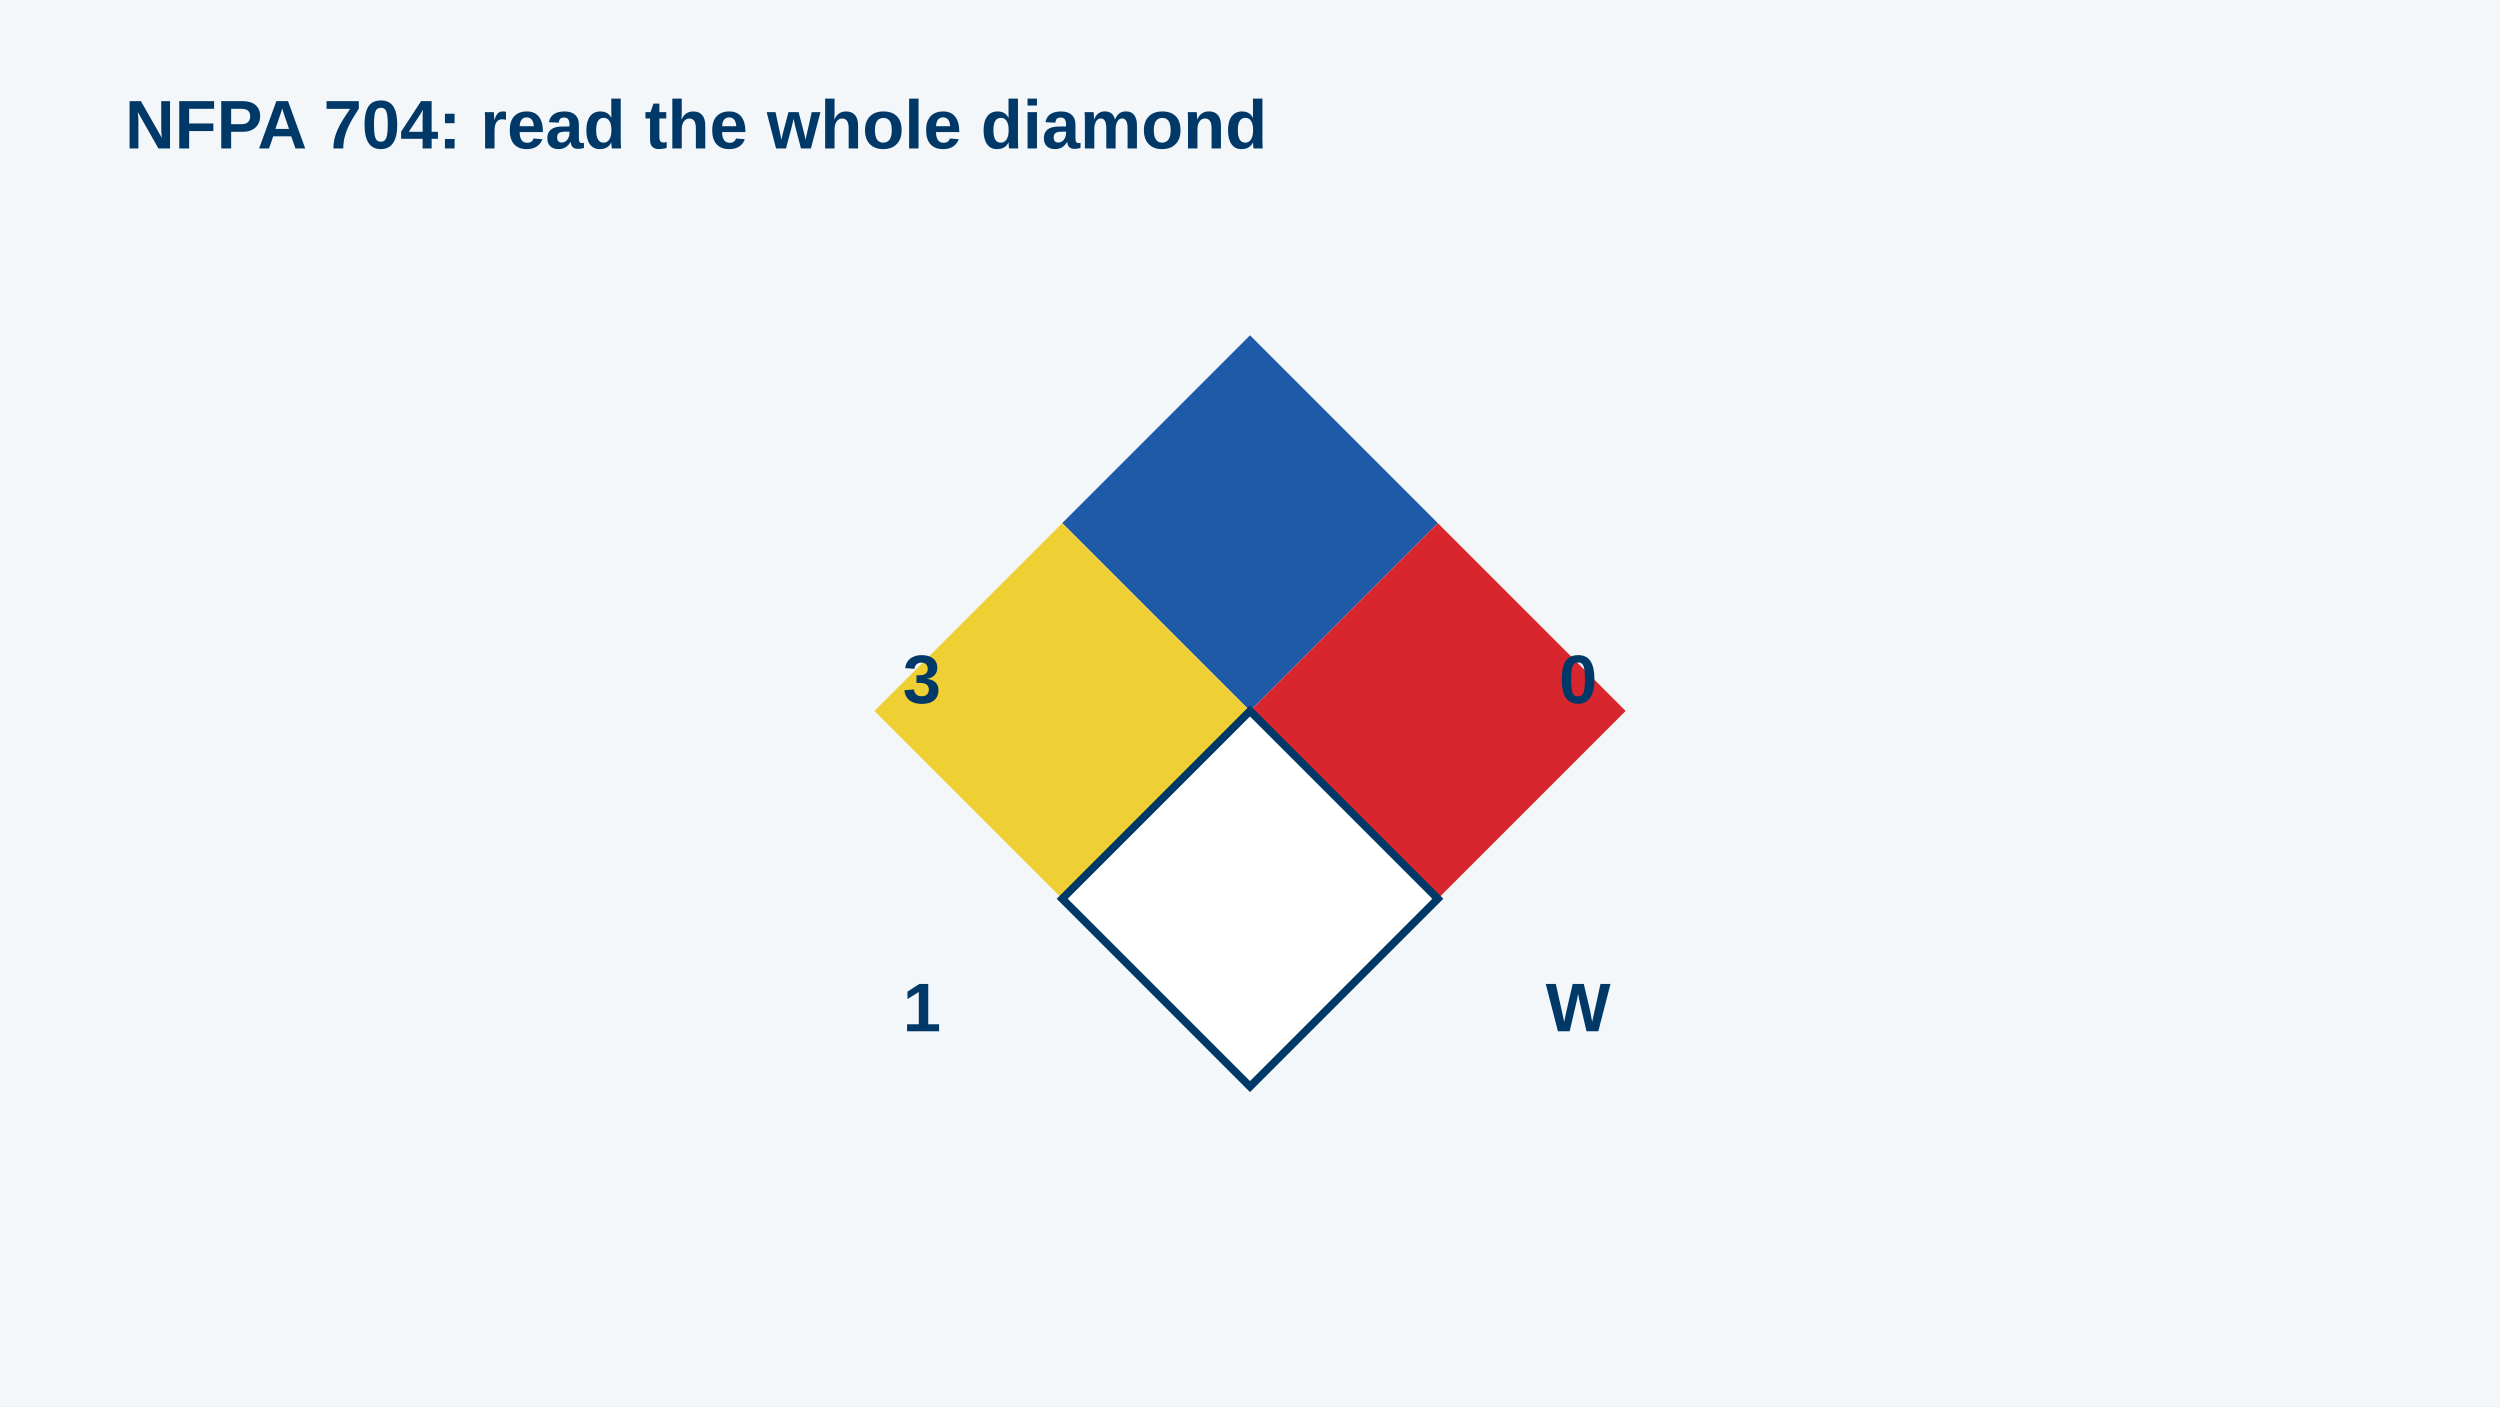
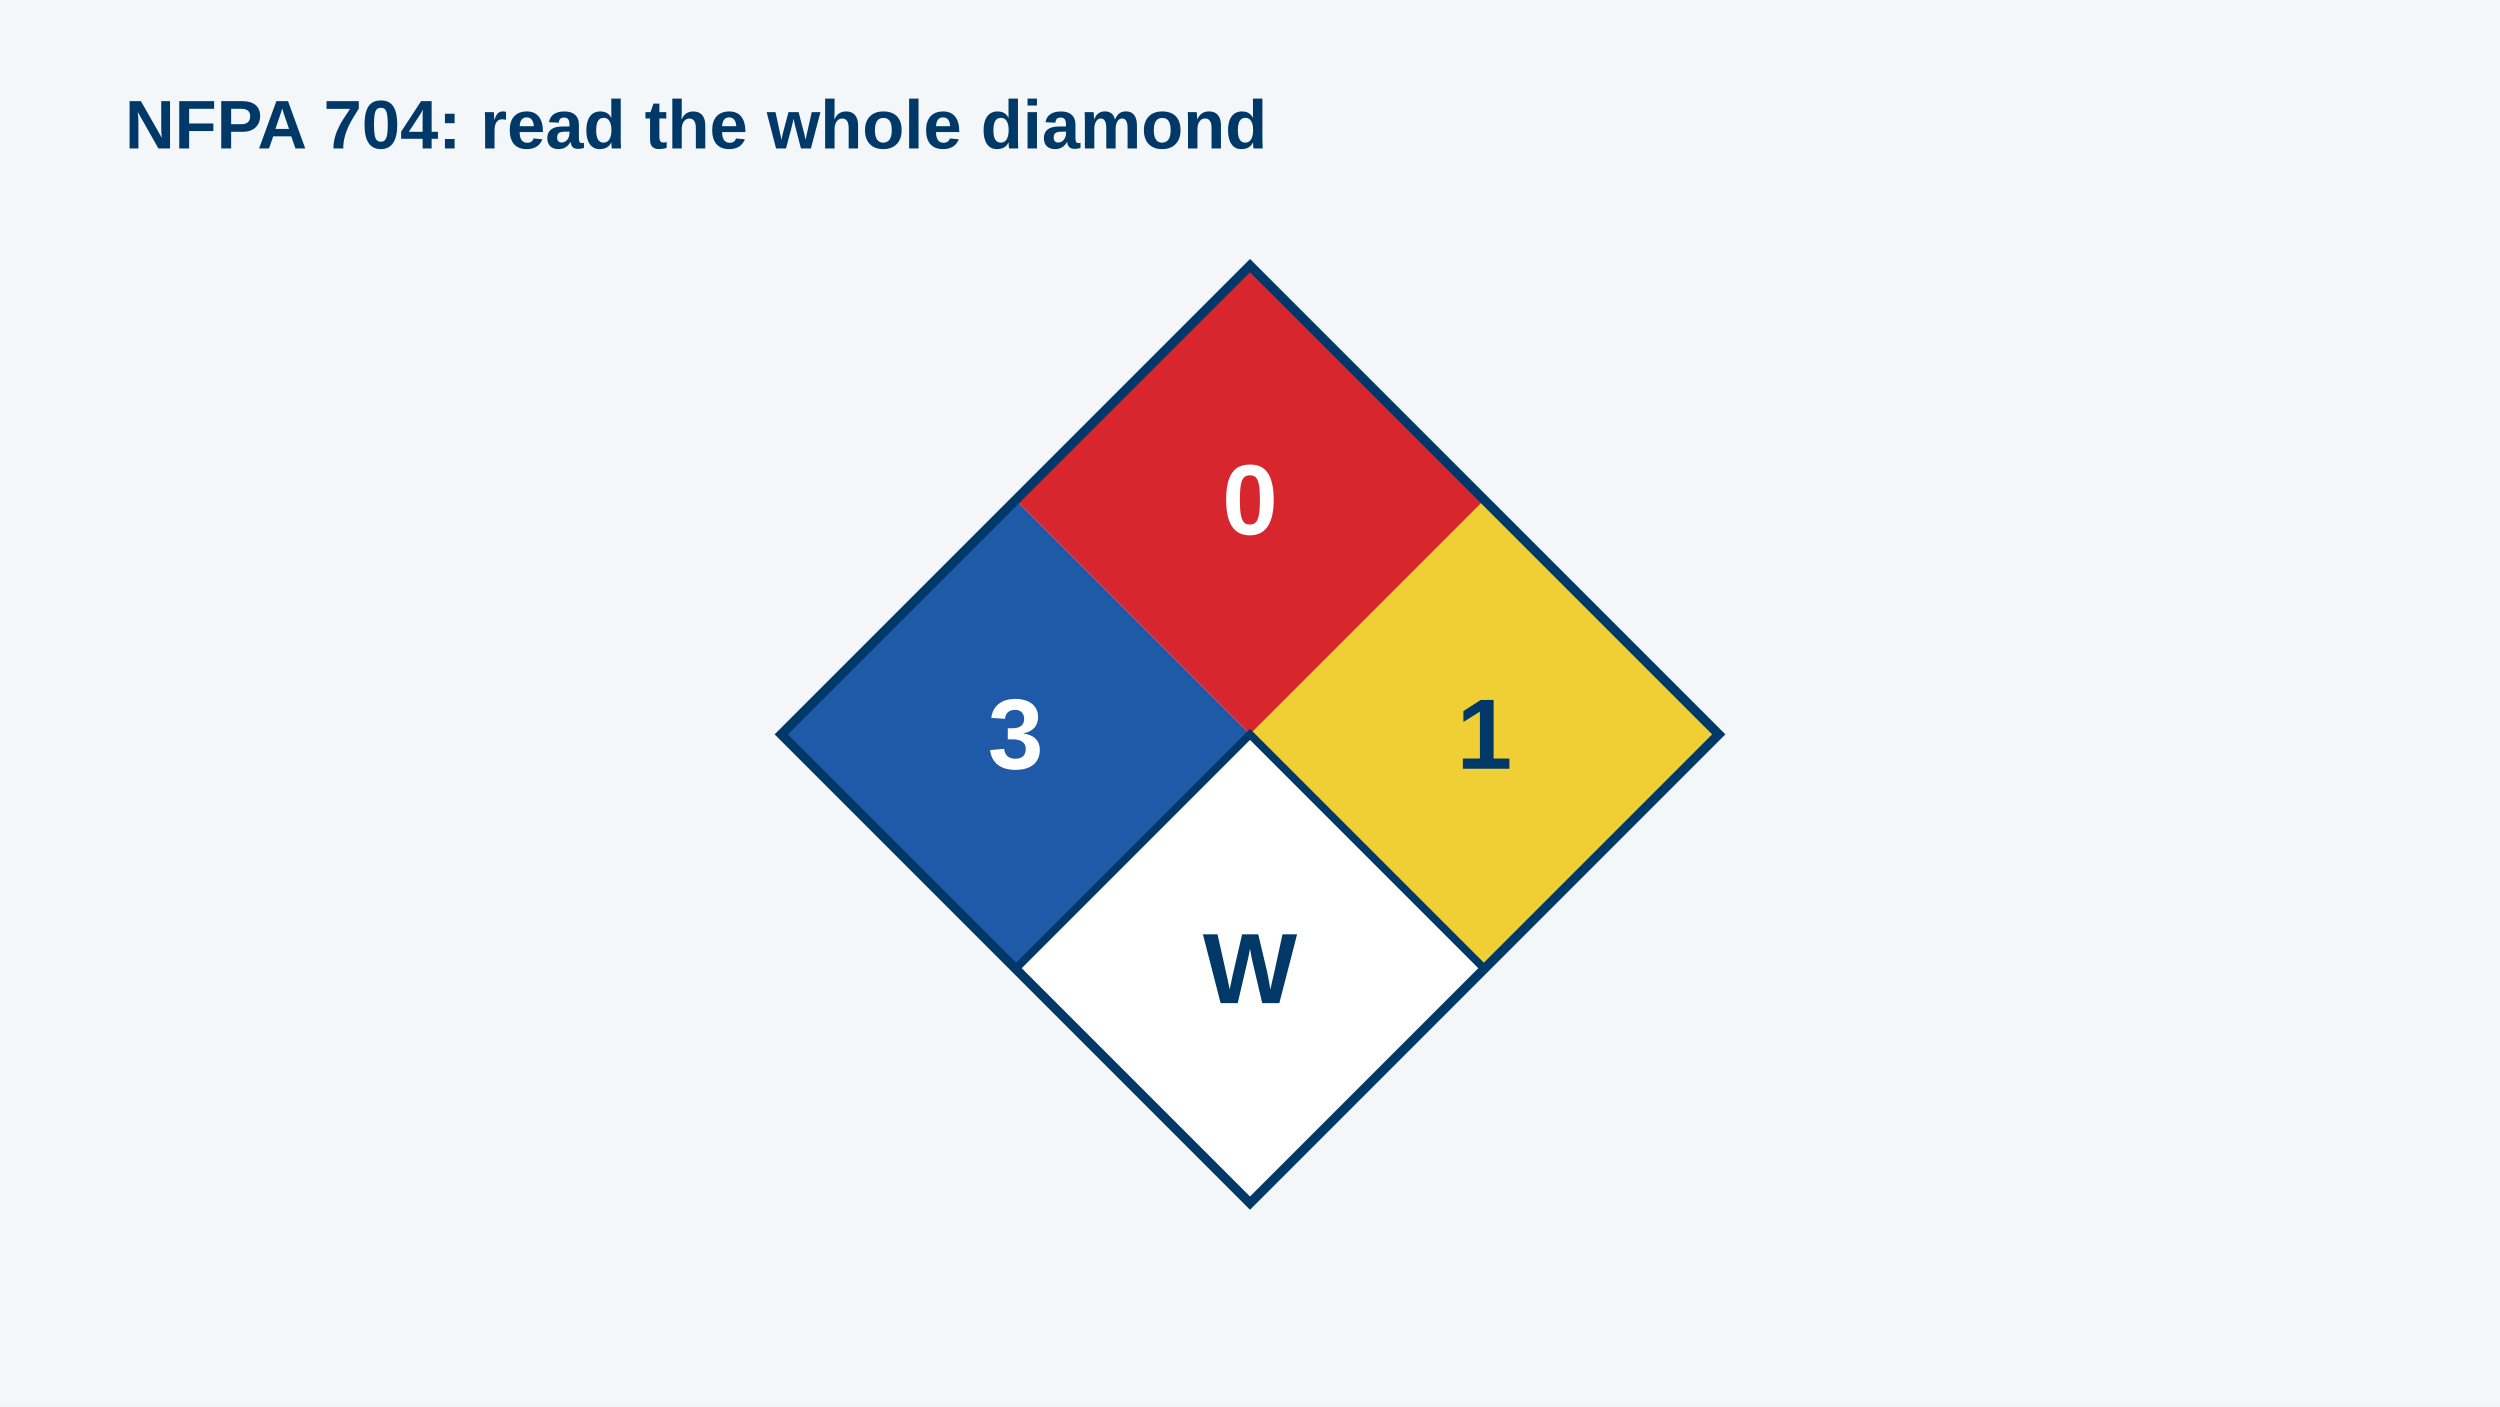
<svg xmlns="http://www.w3.org/2000/svg" width="1600" height="900" viewBox="0 0 1600 900" role="img" aria-labelledby="title desc">
  <rect width="1600" height="900" fill="#F4F7FA" />
-   <style>text{font-family:Montserrat,Arial,sans-serif;fill:#003867}.h{font-size:44px;font-weight:700}.b{font-size:27px;font-weight:500}.small{font-size:22px;font-weight:600}.line{stroke:#003867;stroke-width:5;fill:none;stroke-linecap:round;stroke-linejoin:round}.card{fill:#fff;stroke:#D9E1E8;stroke-width:3}.accent{fill:#008C99}.magenta{fill:#9D3293}</style>
+   <style>text{font-family:Montserrat,Arial,sans-serif}.h{font-size:44px;font-weight:700;fill:#003867}.n{font-size:64px;font-weight:700}</style>
  <text x="80" y="95" class="h">NFPA 704: read the whole diamond</text>
-   <g transform="translate(800 455) rotate(45)">
-     <rect x="-170" y="-170" width="170" height="170" fill="#1E5AA8" />
-     <rect x="0" y="-170" width="170" height="170" fill="#D8262F" />
-     <rect x="-170" y="0" width="170" height="170" fill="#F0CF34" />
-     <rect x="0" y="0" width="170" height="170" fill="#fff" stroke="#003867" stroke-width="5" />
-   </g>
-   <text x="590" y="450" class="h" text-anchor="middle" fill="#fff">3</text>
-   <text x="1010" y="450" class="h" text-anchor="middle" fill="#fff">0</text>
-   <text x="590" y="660" class="h" text-anchor="middle">1</text>
-   <text x="1010" y="660" class="h" text-anchor="middle">W</text>
+   <polygon points="800,170 950,320 800,470 650,320" fill="#D8262F" />
+   <polygon points="650,320 800,470 650,620 500,470" fill="#1E5AA8" />
+   <polygon points="950,320 1100,470 950,620 800,470" fill="#F0CF34" />
+   <polygon points="800,470 950,620 800,770 650,620" fill="#FFFFFF" stroke="#003867" stroke-width="5" />
+   <polygon points="800,170 1100,470 800,770 500,470" fill="none" stroke="#003867" stroke-width="6" />
+   <text x="650" y="492" class="n" text-anchor="middle" fill="#fff">3</text>
+   <text x="800" y="342" class="n" text-anchor="middle" fill="#fff">0</text>
+   <text x="950" y="492" class="n" text-anchor="middle" fill="#003867">1</text>
+   <text x="800" y="642" class="n" text-anchor="middle" fill="#003867">W</text>
</svg>
